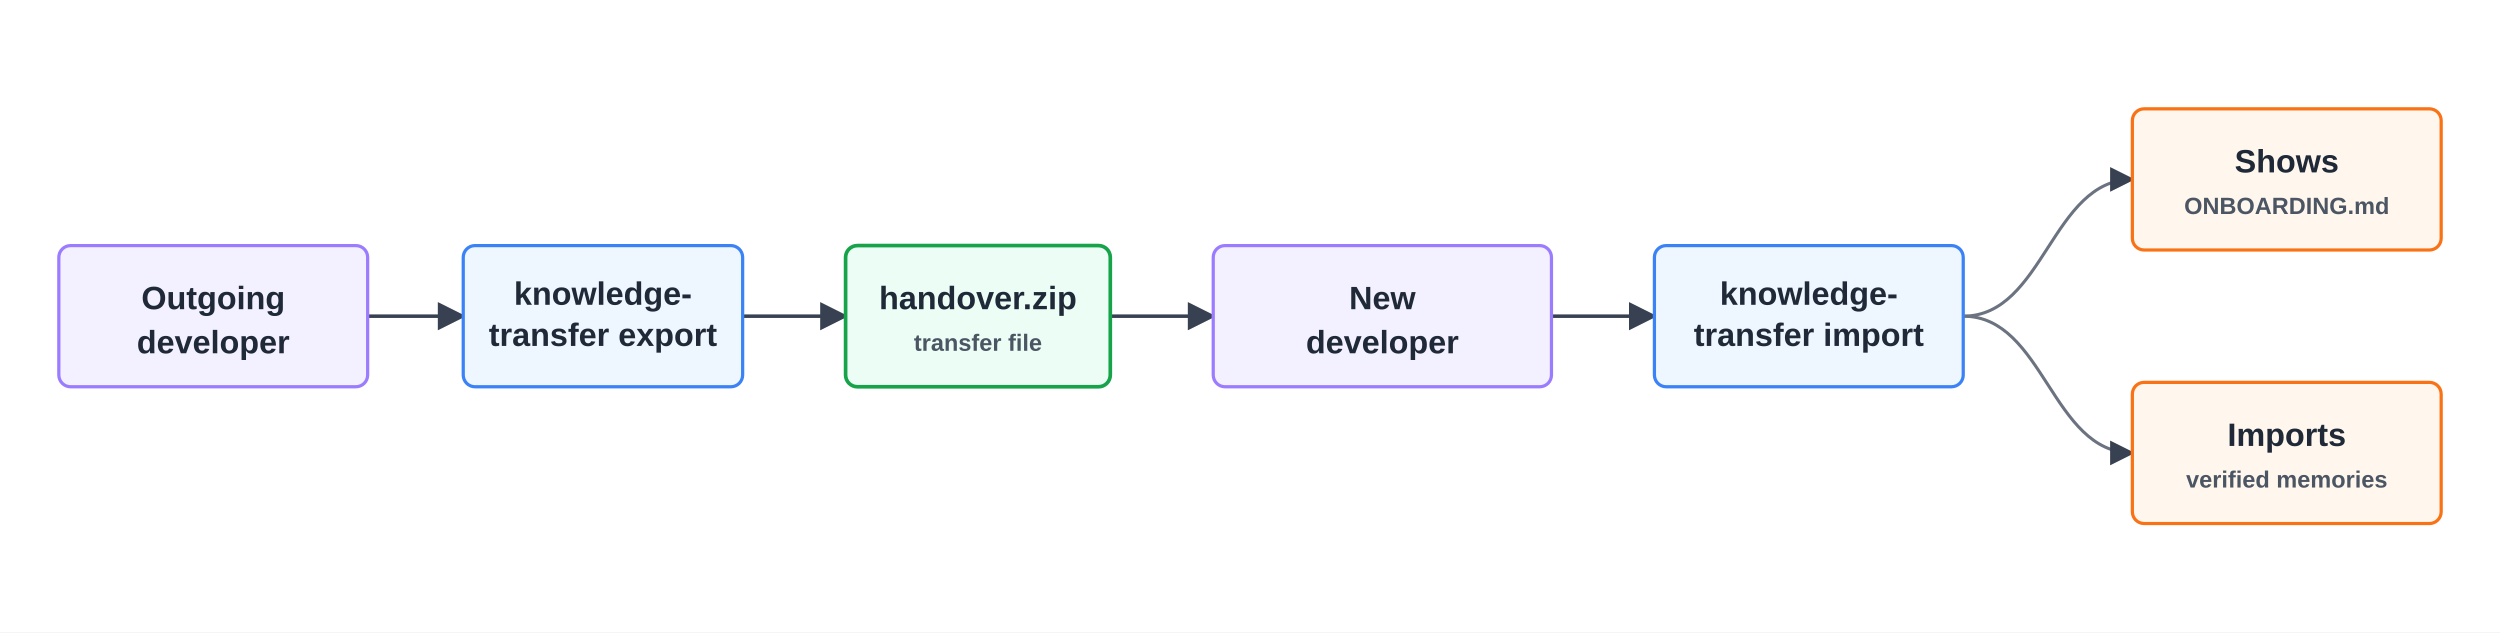
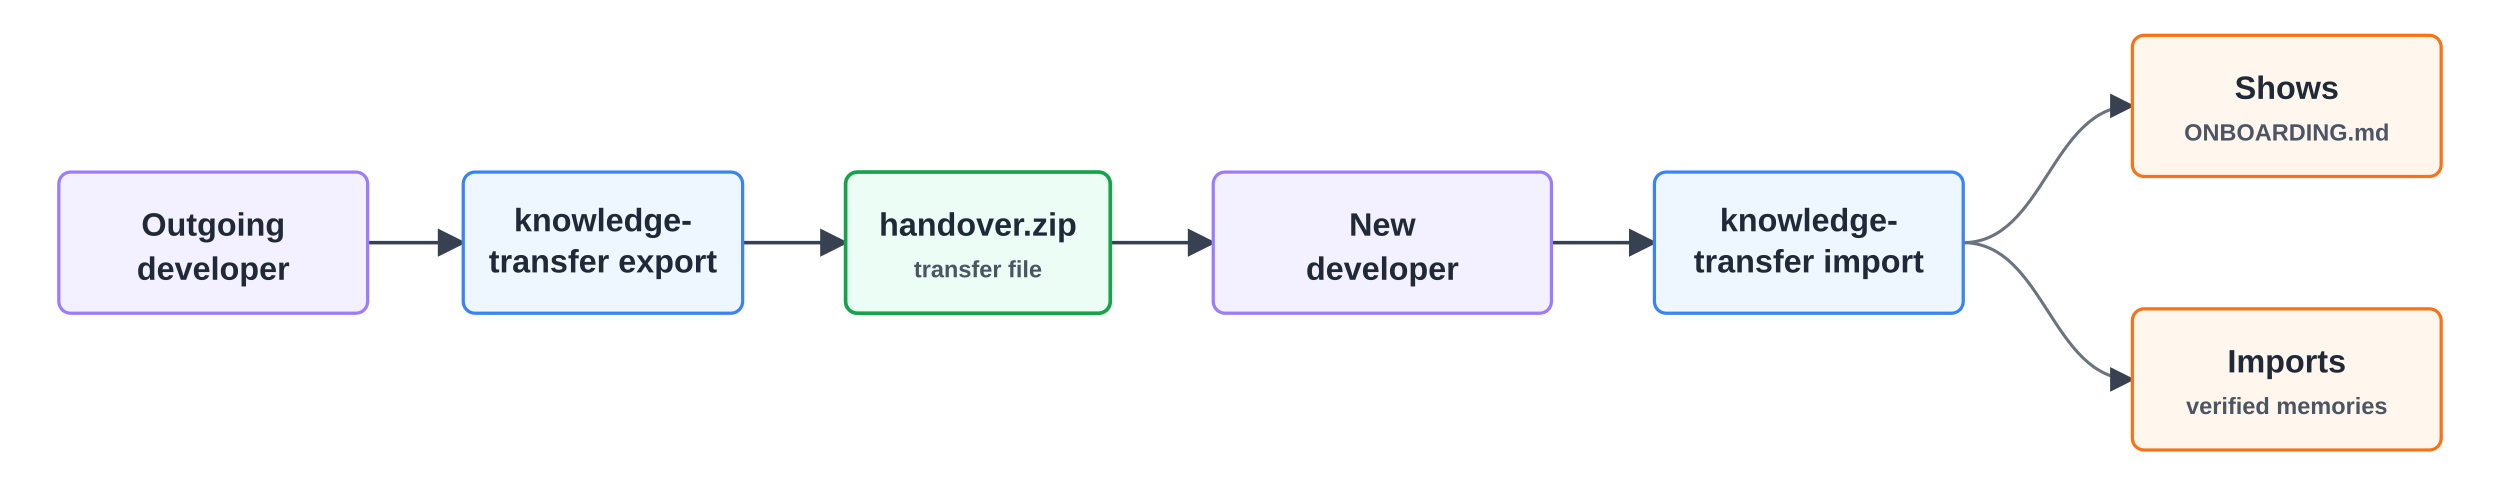
- <svg xmlns="http://www.w3.org/2000/svg" width="1700" height="430" viewBox="0 0 1700 430" role="img" aria-labelledby="title desc">
+ <svg xmlns="http://www.w3.org/2000/svg" width="1700" height="330" viewBox="0 50 1700 330" role="img" aria-labelledby="title desc">
  <defs>
    <marker id="arrow" viewBox="0 0 10 10" refX="9" refY="5" markerWidth="8" markerHeight="8" orient="auto-start-reverse">
      <path d="M0 0 L10 5 L0 10 Z" fill="#374151" />
    </marker>
    <style>
      .bg { fill: #ffffff; }
      .person { fill: #f3f0ff; stroke: #9b7cff; stroke-width: 2.2; }
      .cmd { fill: #eef6ff; stroke: #3b82f6; stroke-width: 2.2; }
      .zip { fill: #ecfdf5; stroke: #16a34a; stroke-width: 2.5; }
      .human { fill: #fff7ed; stroke: #f97316; stroke-width: 2.2; }
      .memory { fill: #fff7ed; stroke: #f97316; stroke-width: 2.2; }
      .label { fill: #1f2937; font-family: "Trebuchet MS", Verdana, Arial, sans-serif; font-size: 22px; font-weight: 700; text-anchor: middle; dominant-baseline: middle; }
      .small { fill: #4b5563; font-family: "Trebuchet MS", Verdana, Arial, sans-serif; font-size: 16px; font-weight: 600; text-anchor: middle; dominant-baseline: middle; }
      .edge { stroke: #374151; stroke-width: 2.4; fill: none; marker-end: url(#arrow); }
      .soft { stroke: #6b7280; stroke-width: 2.1; fill: none; marker-end: url(#arrow); }
    </style>
  </defs>
  <rect class="bg" width="1700" height="430" />
  <path class="edge" d="M250 215 H315" />
  <path class="edge" d="M505 215 H575" />
  <path class="edge" d="M755 215 H825" />
  <path class="edge" d="M1055 215 H1125" />
  <path class="soft" d="M1335 215 C1390 215 1395 122 1450 122" />
  <path class="soft" d="M1335 215 C1390 215 1395 308 1450 308" />
  <rect class="person" x="40" y="167" width="210" height="96" rx="8" />
  <text class="label" x="145" y="204">Outgoing</text>
  <text class="label" x="145" y="234">developer</text>
  <rect class="cmd" x="315" y="167" width="190" height="96" rx="8" />
  <text class="label" x="410" y="201">knowledge-</text>
  <text class="label" x="410" y="229">transfer export</text>
  <rect class="zip" x="575" y="167" width="180" height="96" rx="8" />
  <text class="label" x="665" y="204">handover.zip</text>
  <text class="small" x="665" y="234">transfer file</text>
  <rect class="person" x="825" y="167" width="230" height="96" rx="8" />
  <text class="label" x="940" y="204">New</text>
  <text class="label" x="940" y="234">developer</text>
  <rect class="cmd" x="1125" y="167" width="210" height="96" rx="8" />
  <text class="label" x="1230" y="201">knowledge-</text>
  <text class="label" x="1230" y="229">transfer import</text>
  <rect class="human" x="1450" y="74" width="210" height="96" rx="8" />
  <text class="label" x="1555" y="111">Shows</text>
  <text class="small" x="1555" y="141">ONBOARDING.md</text>
  <rect class="memory" x="1450" y="260" width="210" height="96" rx="8" />
  <text class="label" x="1555" y="297">Imports</text>
  <text class="small" x="1555" y="327">verified memories</text>
</svg>
